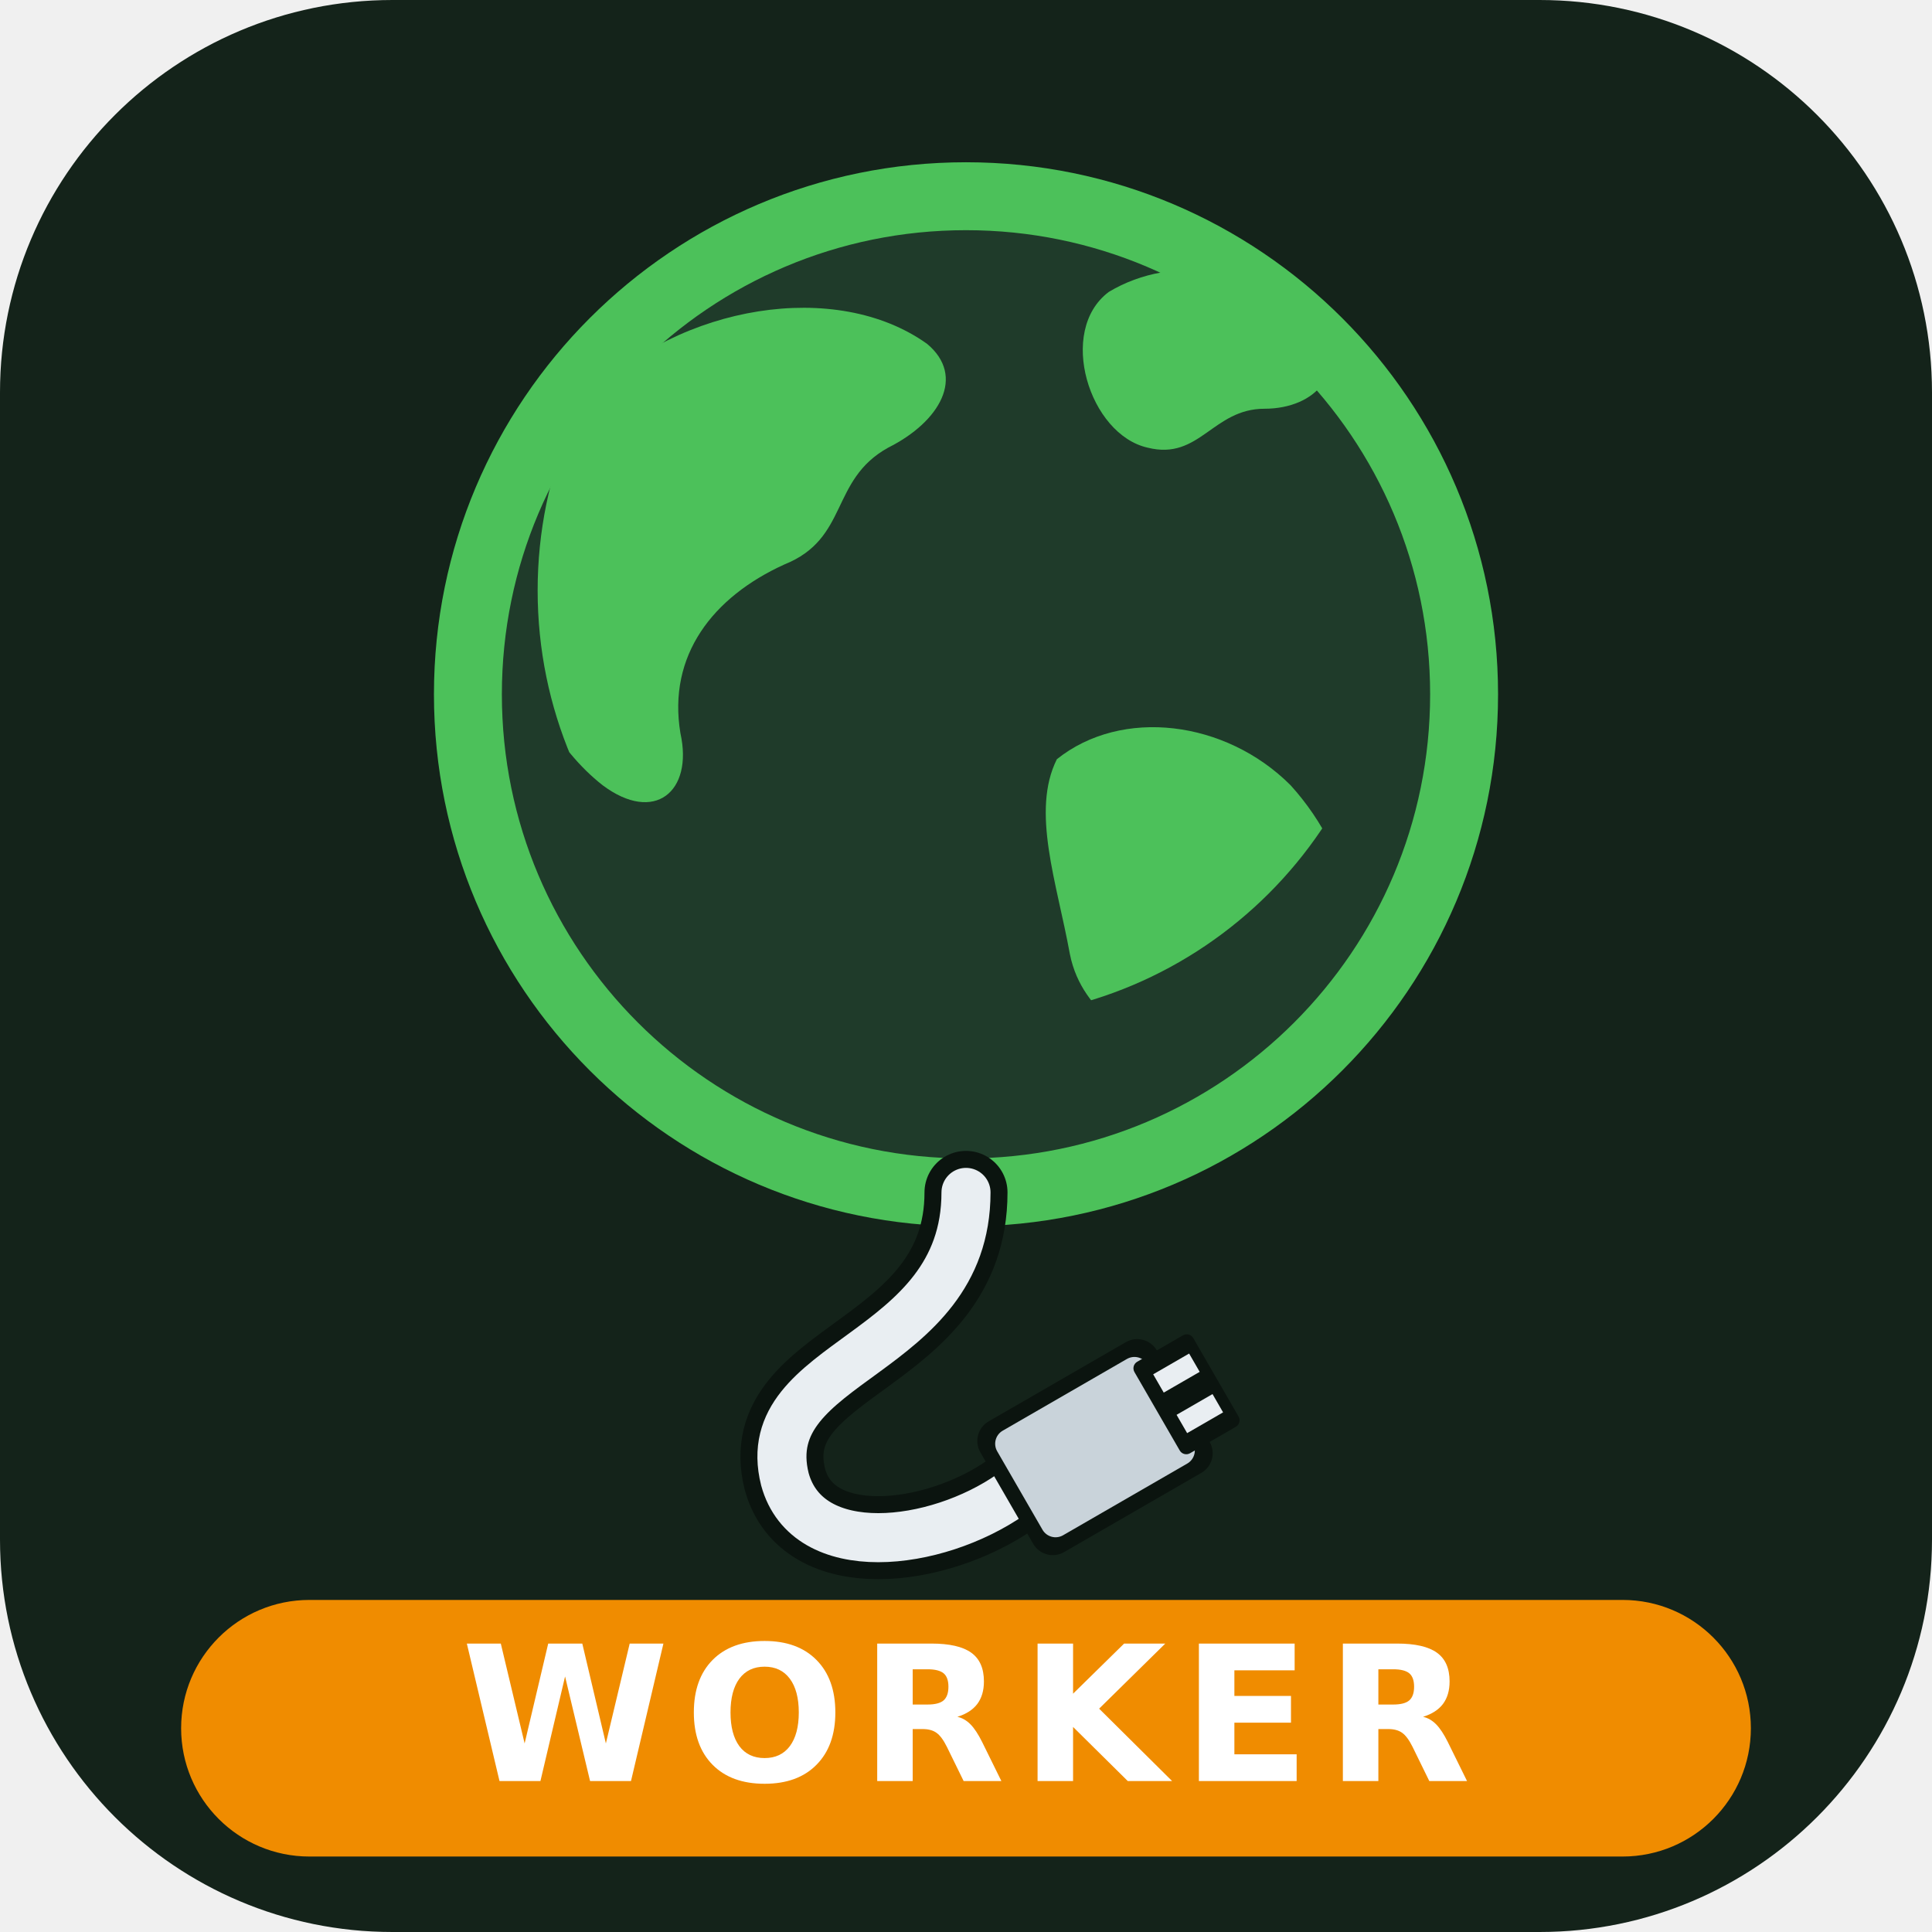
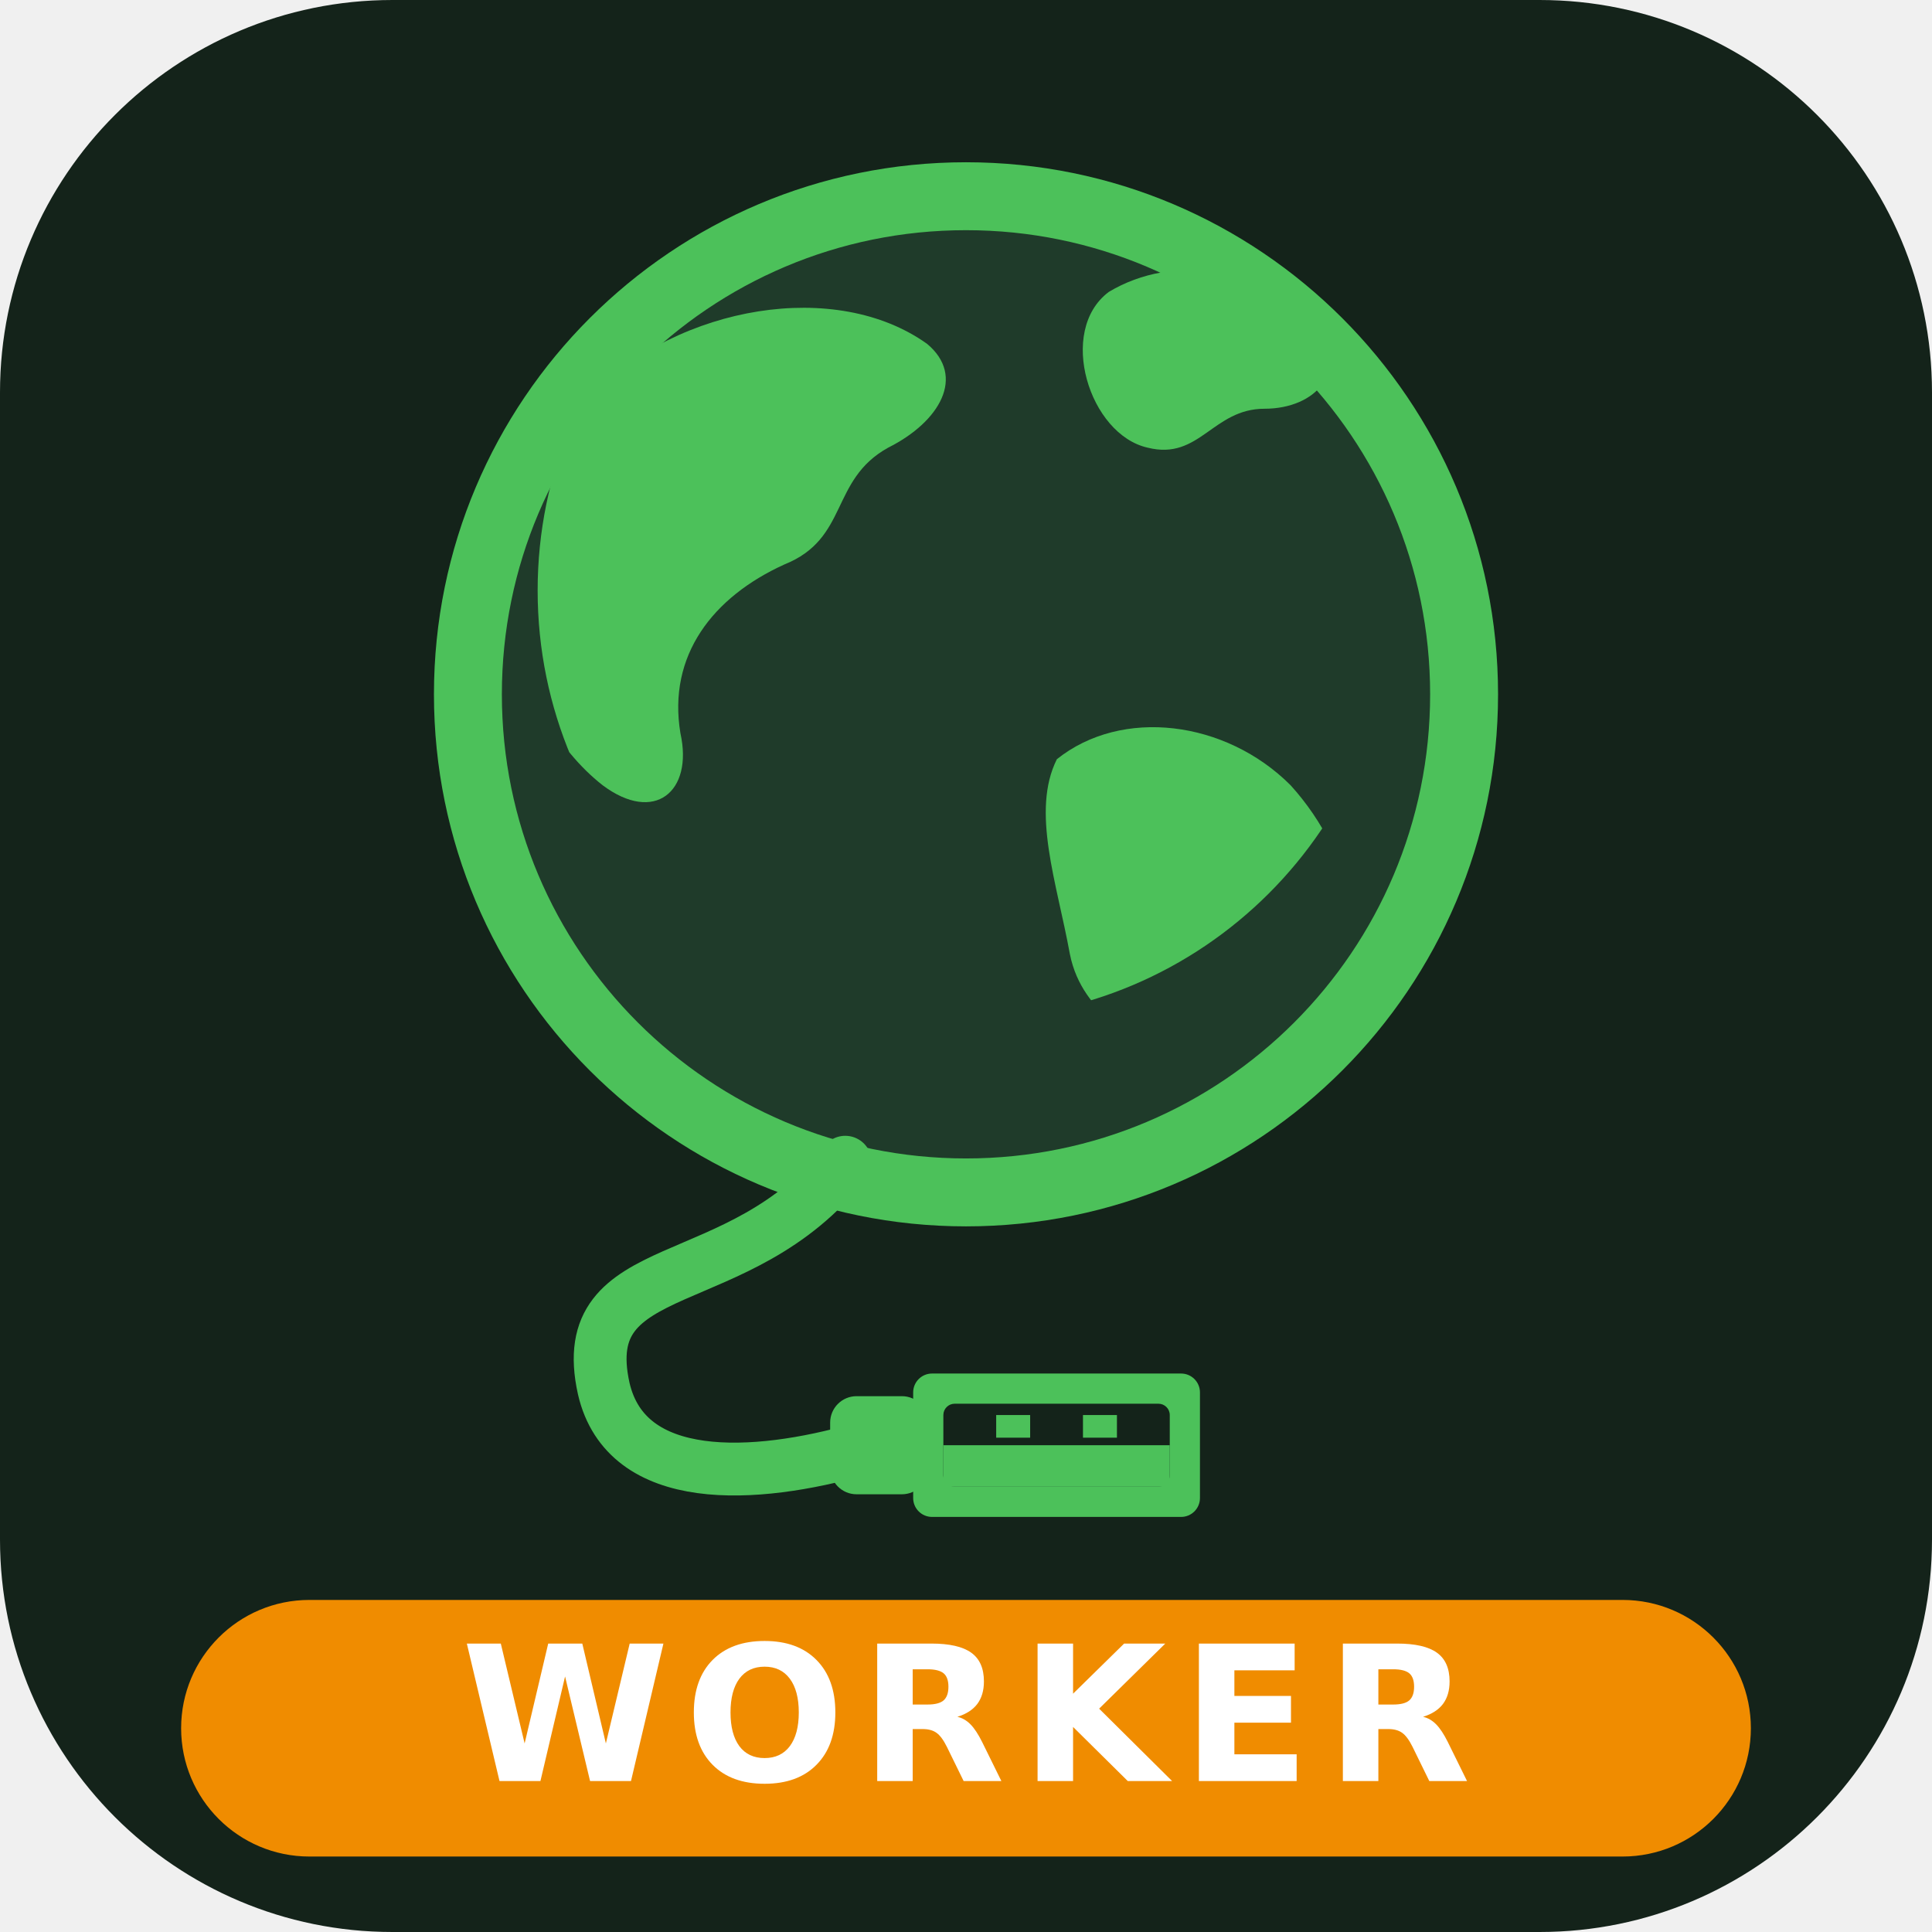
<svg xmlns="http://www.w3.org/2000/svg" viewBox="0 0 256 256" width="256" height="256">
  <rect width="256" height="256" rx="52" fill="#14231a" />
  <defs>
    <clipPath id="ball">
      <circle cx="128" cy="92" r="66" />
    </clipPath>
  </defs>
  <circle cx="128" cy="92" r="66" fill="#1f3b2a" />
  <g clip-path="url(#ball)" fill="#4cc15a" transform="translate(128 92) scale(.86) translate(-128 -108)">
    <path d="M70 62c14-14 38-18 52-8 6 5 2 12-6 16-9 5-6 14-16 18-11 5-18 14-16 26 2 9-4 14-12 8-14-11-22-38-2-60z" />
    <path d="M142 118c10-8 26-6 36 4 10 11 14 28 6 42-8 13-22 14-26 4-3-8-12-10-14-20-2-11-6-22-2-30z" />
    <path d="M150 46c10-6 24-4 32 6 5 6 0 12-8 12-8 0-10 8-18 6-9-2-14-18-6-24z" />
  </g>
  <circle cx="128" cy="92" r="66" fill="none" stroke="#4cc15a" stroke-width="9" />
-   <path d="M128 158 C128 180 100 180 104 196 C107 207 124 205 134 198" fill="none" stroke="#0b140f" stroke-width="11" stroke-linecap="round" />
-   <path d="M128 158 C128 180 100 180 104 196 C107 207 124 205 134 198" fill="none" stroke="#e9eef2" stroke-width="6.5" stroke-linecap="round" />
-   <g transform="translate(136 197) rotate(-30)">
-     <rect x="-3" y="-10" width="27" height="20" rx="3" fill="#0b140f" />
-     <rect x="-1" y="-8" width="23" height="16" rx="2" fill="#c9d3da" />
-     <rect x="20" y="-7" width="9" height="14" rx="1" fill="#0b140f" />
-     <rect x="22" y="-4.5" width="5.5" height="2.8" fill="#e9eef2" />
-     <rect x="22" y="1.7" width="5.5" height="2.8" fill="#e9eef2" />
-   </g>
+   <path d="M112 154 C98 172 76 166 80 184 C83 197 100 196 114 192" fill="none" stroke="#4cc15a" stroke-width="7" stroke-linecap="round" />
+   <rect x="110" y="185" width="13" height="13" rx="3.5" fill="#4cc15a" />
+   <rect x="121" y="182" width="38" height="19" rx="2.5" fill="#4cc15a" />
+   <rect x="125" y="186" width="30" height="11" rx="1.5" fill="#14231a" />
+   <rect x="125" y="191.5" width="30" height="5.5" fill="#4cc15a" />
+   <rect x="132" y="187.5" width="4.5" height="3" fill="#4cc15a" />
+   <rect x="143.5" y="187.5" width="4.5" height="3" fill="#4cc15a" />
  <rect x="24" y="212" width="208" height="34" rx="17" fill="#f08c00" />
  <text x="128" y="236" text-anchor="middle" font-family="DejaVu Sans, Arial, Helvetica, sans-serif" font-weight="800" font-size="25" letter-spacing="2" fill="#ffffff">WORKER</text>
</svg>
